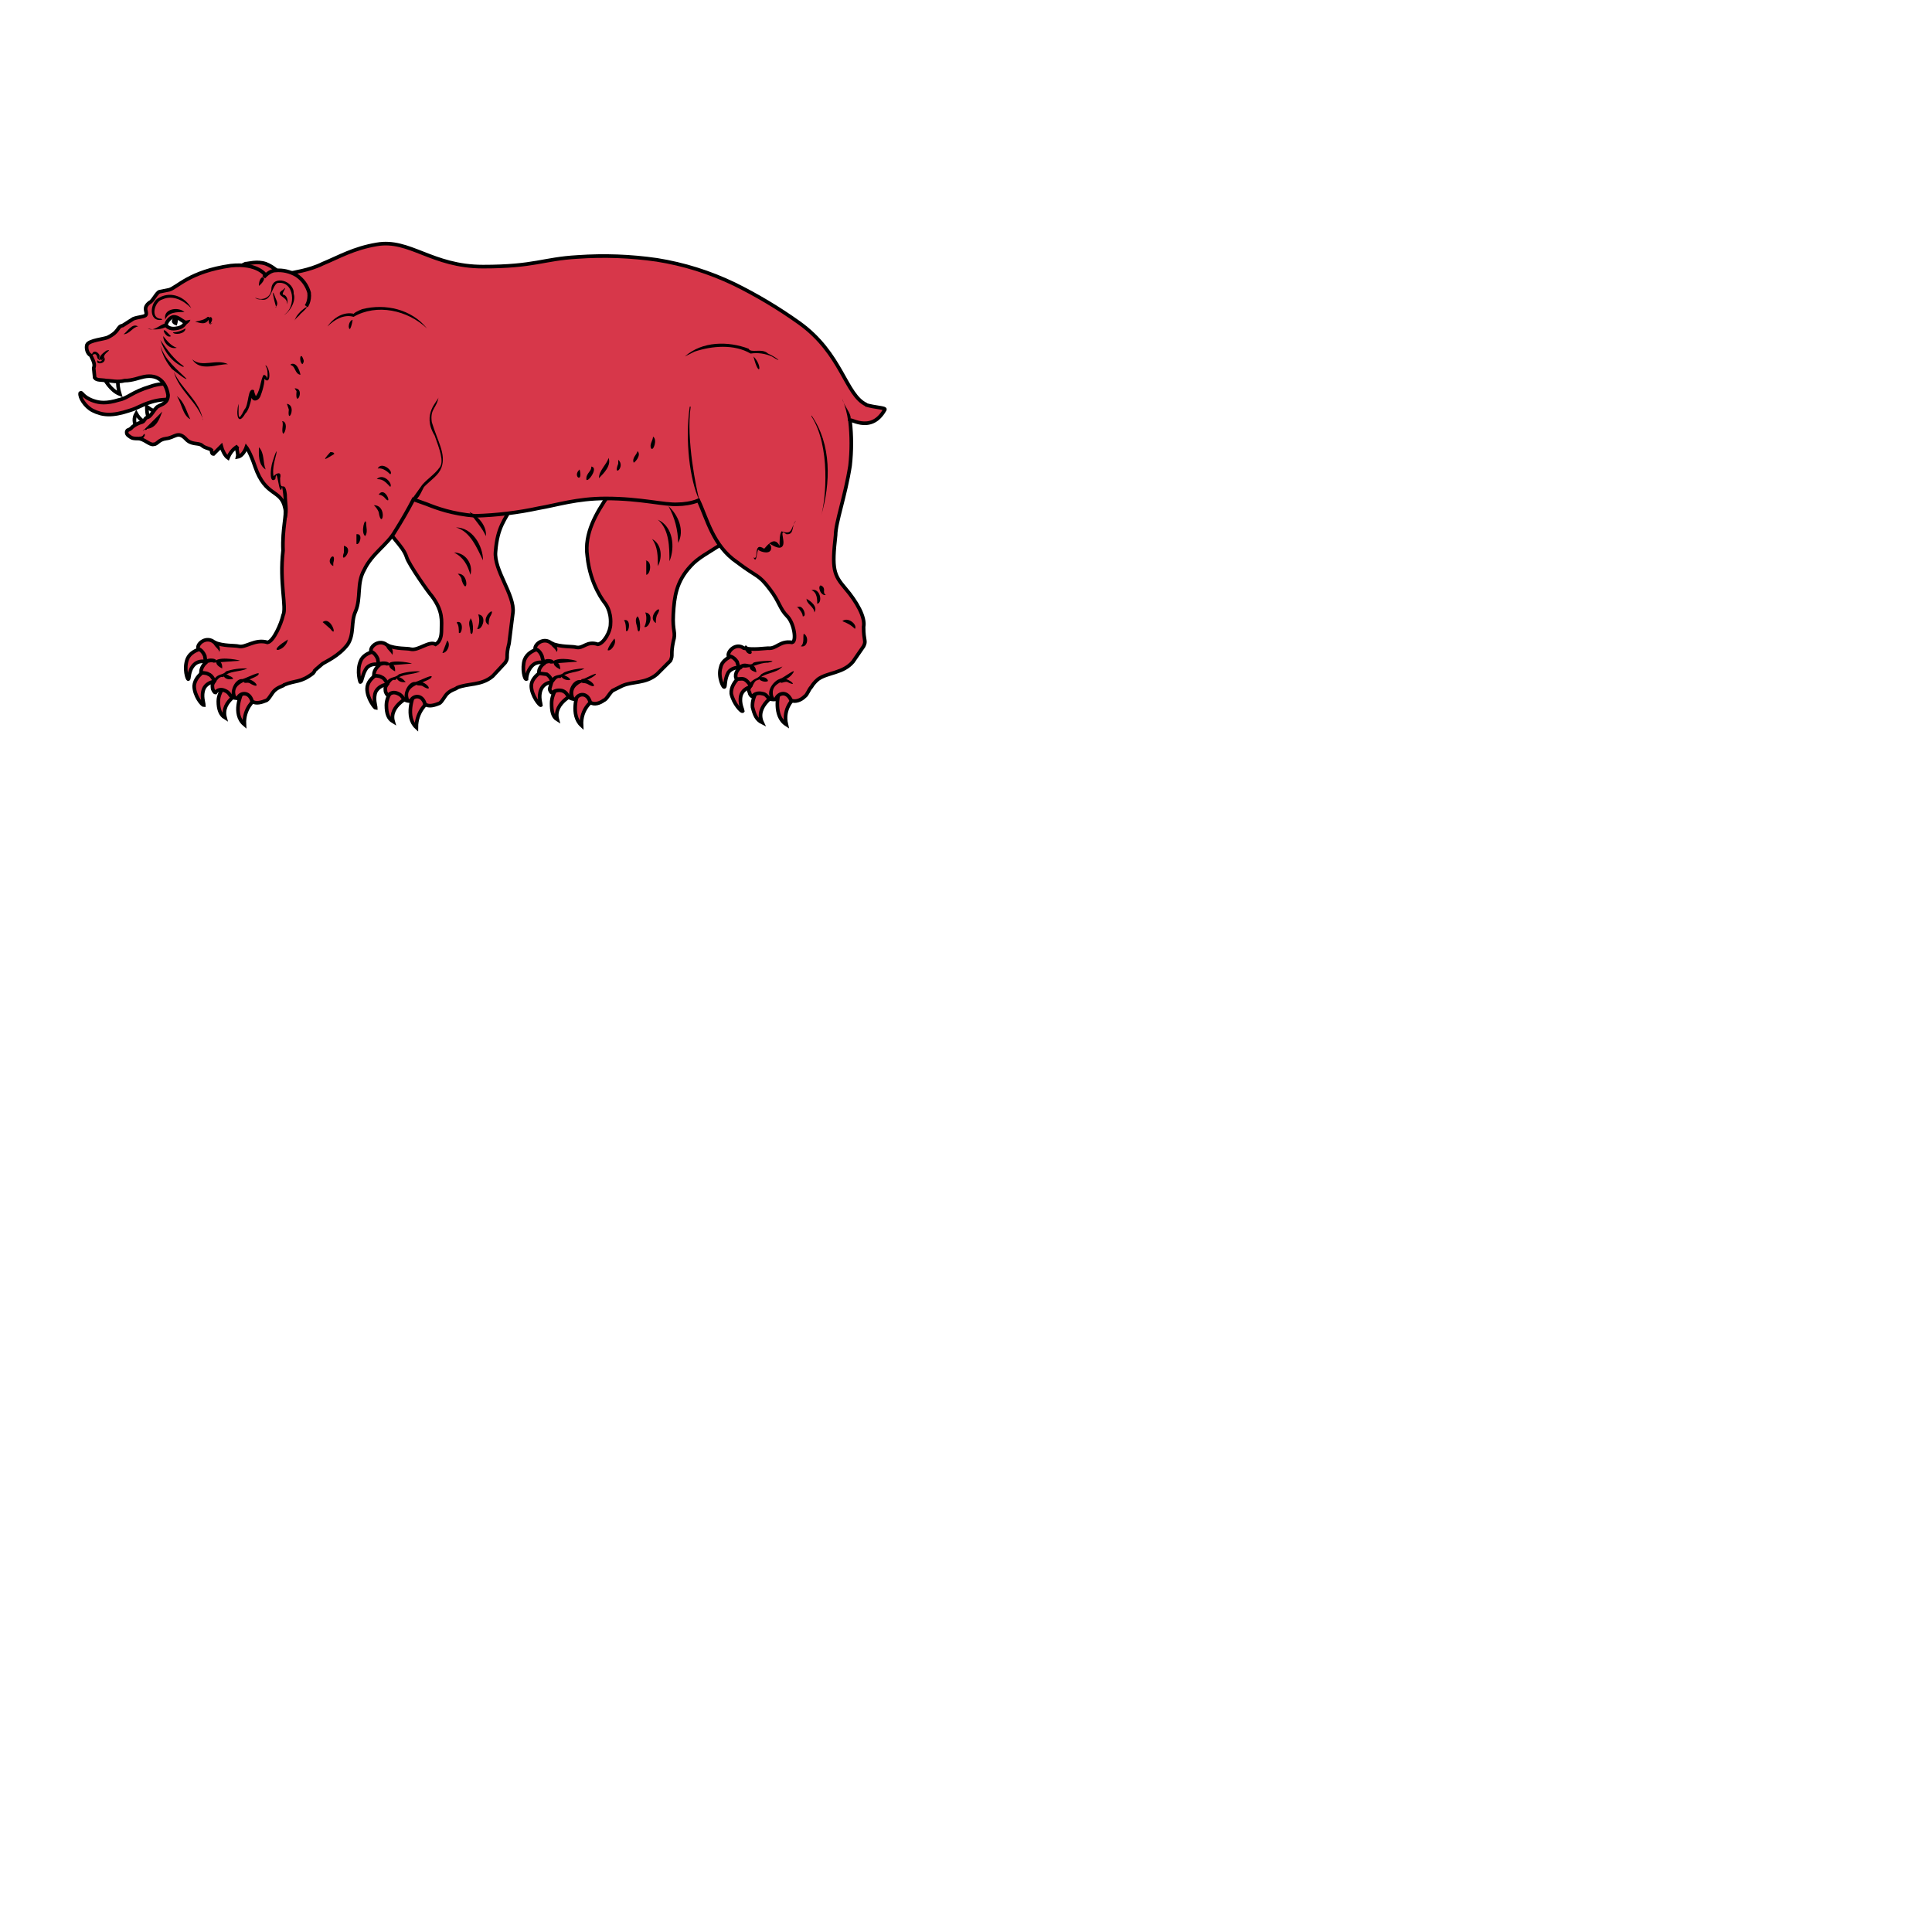
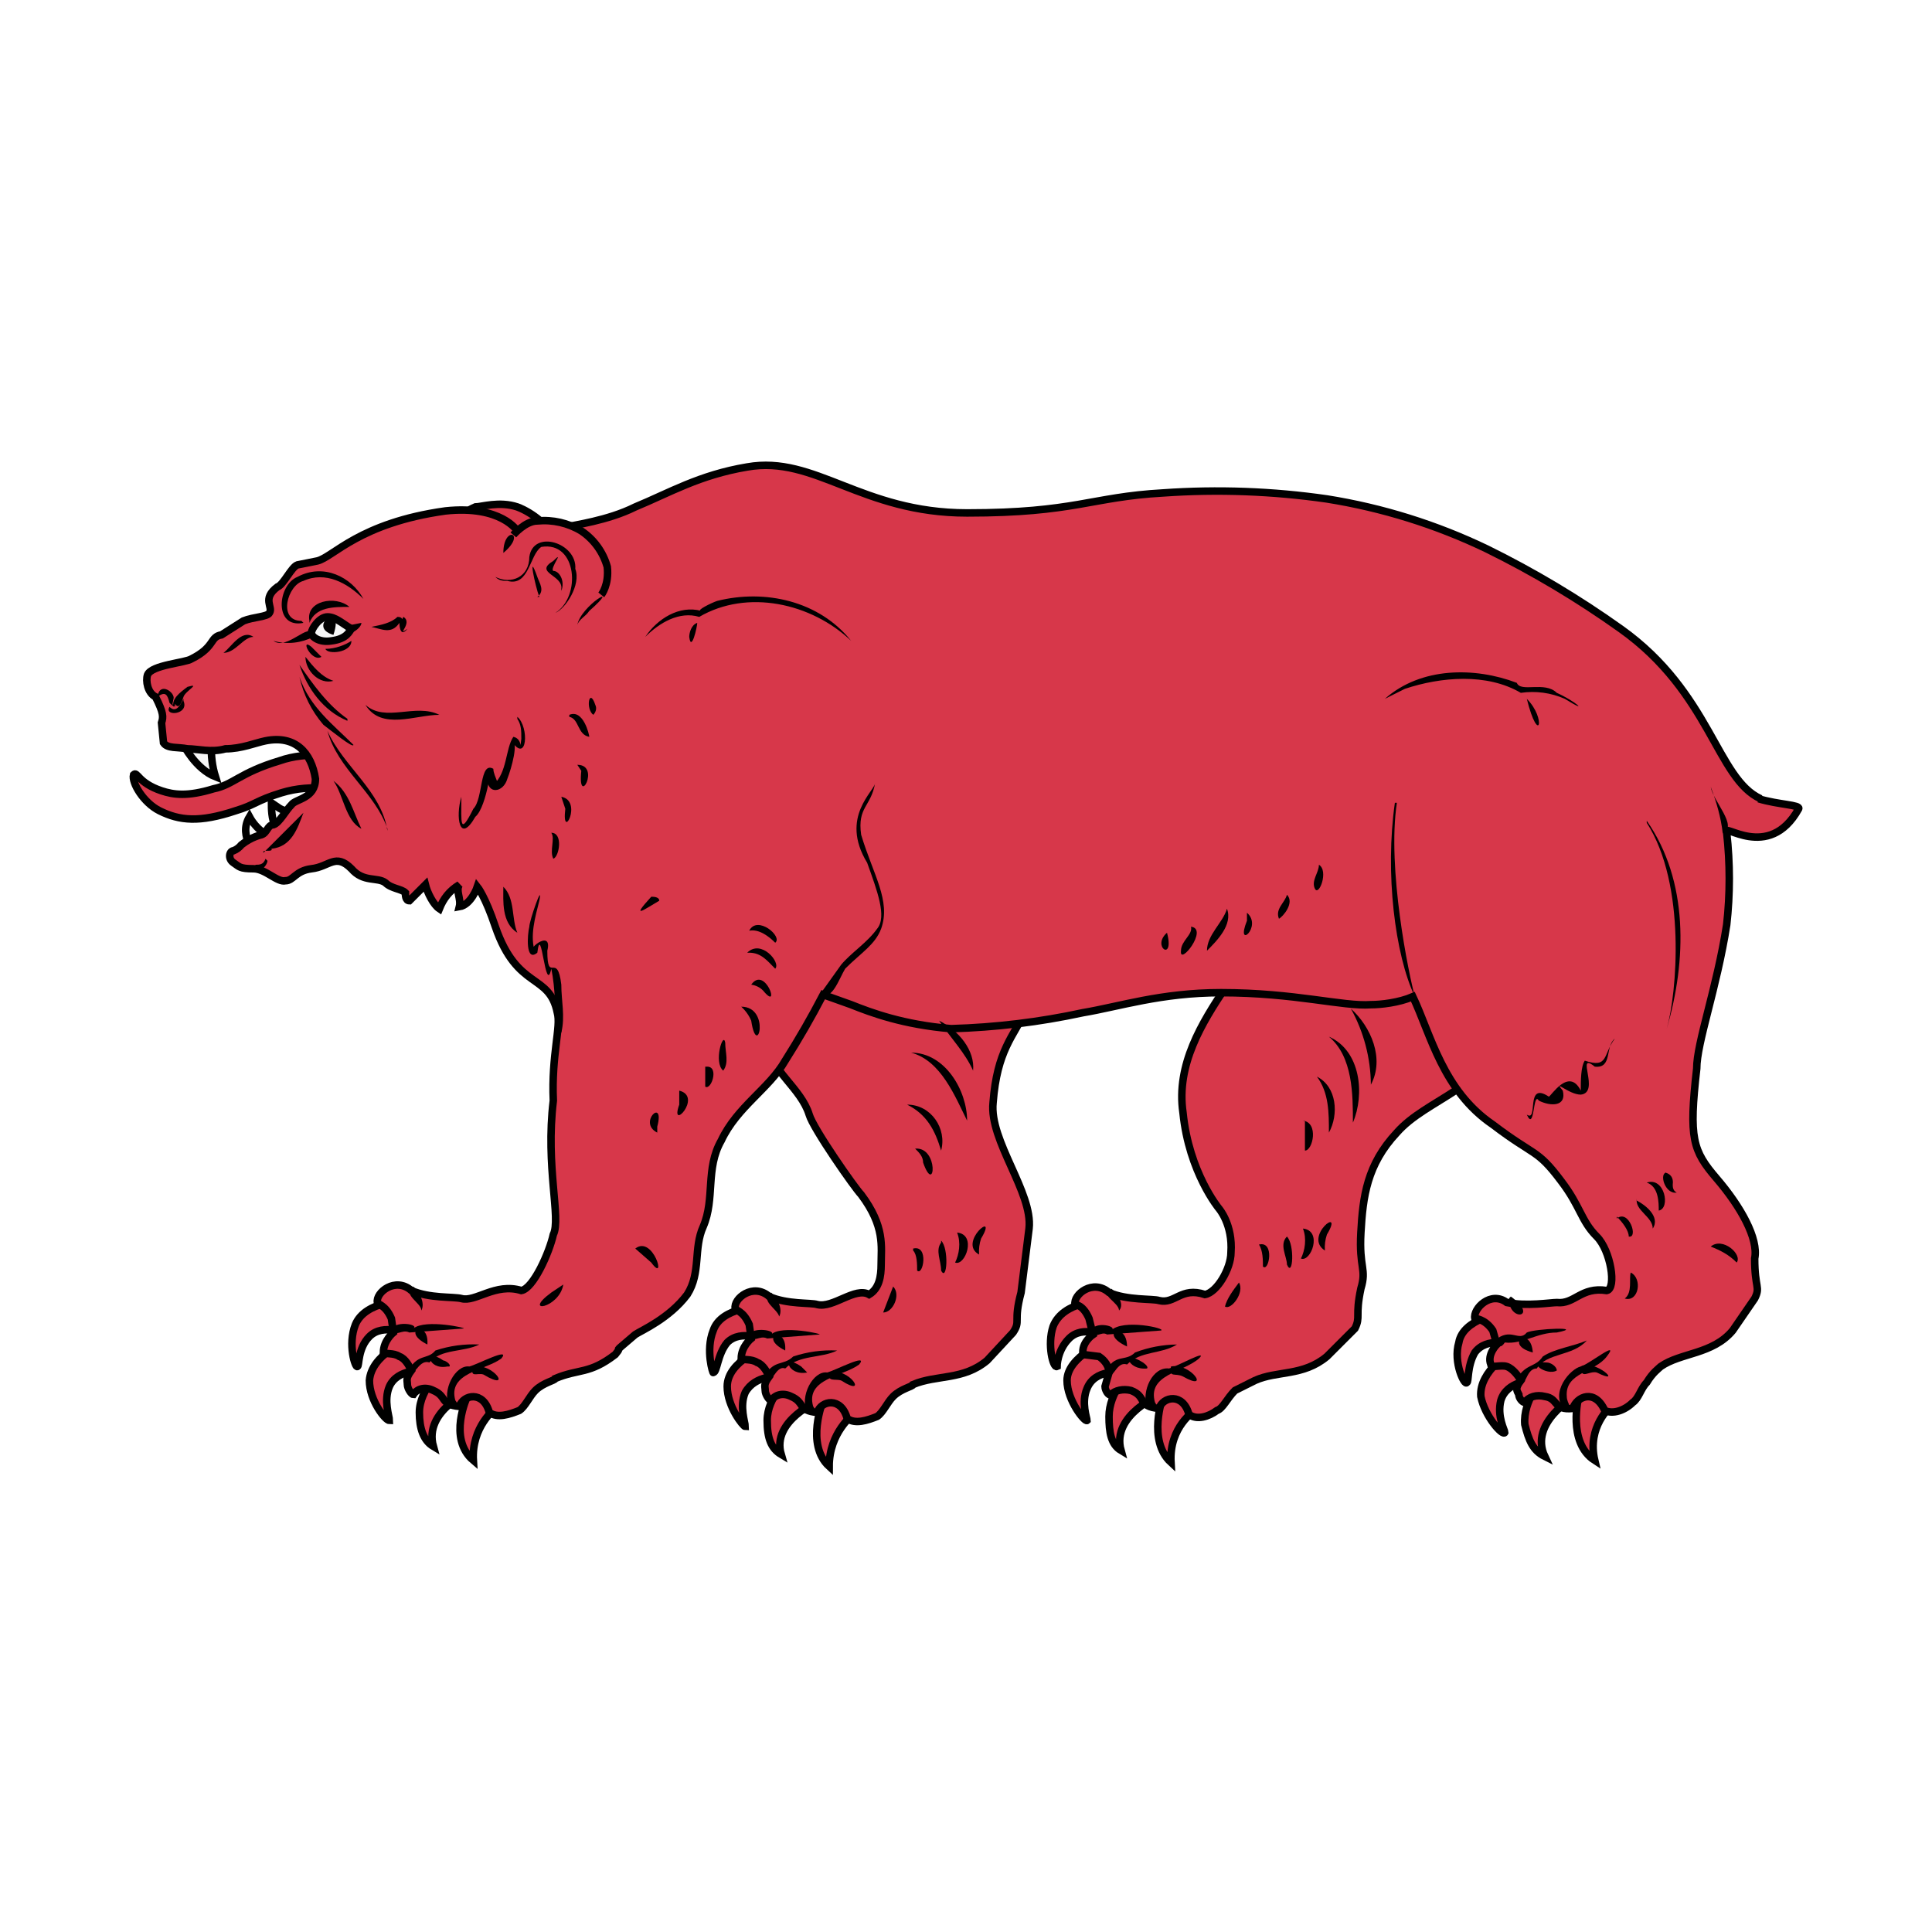
- <svg xmlns="http://www.w3.org/2000/svg" fill="#d7374a" stroke="#000" viewBox="50 50 200 200">
+ <svg xmlns="http://www.w3.org/2000/svg" fill="#d7374a" stroke="#000" viewBox="51.62 51.94 96.65 96.65">
  <g id="bearPassant" stroke-width=".375">
    <path class="secondary" d="M109.8 121.8s-.8 2.2.4 3.3c-.1-1.8 1.2-2.6 1.2-2.6s-.2-.7-.6-.8c-.6-.2-1 .1-1 .1z" />
    <path class="secondary" d="M109.7 121.7s-2.5 1-2 2.8c-.5-.3-.6-.9-.6-1.7 0-1.2 1-2.2 1-2.2s.6 0 1 .2c.3.2.6 1 .6 1z" />
    <path class="secondary" d="M107 119s-2 .8-2 2c0 1 .9 2.1 1 2 0-.1-.3-.9 0-1.6.4-1 1.7-.8 1.7-.8" />
    <path class="secondary" d="M92.8 122s-.9 2.2.3 3.3c0-1.7 1.2-2.6 1.2-2.6s-.2-.7-.6-.8c-.5-.2-1 .1-1 .1z" />
    <path class="secondary" d="M92.6 122s-2.4 1-1.9 2.7c-.5-.3-.7-.8-.7-1.7 0-1.2 1.1-2.1 1.1-2.1s.6-.2 1 .1c.3.2.5 1 .5 1z" />
    <path class="secondary" d="M90 119.3s-2 .7-2 2c0 1 .8 2 .9 2 0-.2-.3-1 0-1.7.5-.9 1.7-.8 1.7-.8" />
    <path class="secondary" d="M89.7 117.3s-2 0-2.4 1.2c-.4 1 0 2.2 0 2.1.2 0 .2-.9.7-1.5.7-.7 1.9-.1 1.9-.1" />
    <path class="secondary" d="M130.6 121.8s-.6 2.3.8 3.2c-.4-1.7.8-2.7.8-2.7s-.3-.7-.7-.7c-.6-.2-1 .2-1 .2z" />
    <path class="secondary" d="M130.4 121.8s-2.3 1.3-1.5 3c-.6-.3-.8-.8-1-1.6-.1-1.2.9-2.3.9-2.3s.5-.2 1 0l.6.9z" />
    <path class="secondary" d="M127.3 119.5s-1.7 1-1.6 2.3c.2 1 1.1 2 1.2 1.8 0-.1-.4-.8-.2-1.6.3-1 1.6-1 1.6-1" />
    <path class="secondary" d="M126.8 117.6s-2 .3-2.2 1.5c-.3 1 .3 2.2.4 2 .1 0 0-.8.4-1.5.6-.8 1.8-.4 1.8-.4" />
    <path class="secondary" d="M75 121.8s-1 2.1.3 3.2c-.1-1.7 1.1-2.6 1.1-2.6s-.2-.6-.6-.8c-.5-.2-.9.2-.9.2z" />
    <path class="secondary" d="M75.2 121.5s-2.4 1-1.9 2.8c-.5-.3-.7-.9-.7-1.7 0-1.2 1.2-2.2 1.2-2.2s.5 0 1 .2c.2.2.4 1 .4 1z" />
    <path class="secondary" d="M72 119s-1.8.7-1.9 2c0 1 .8 2 1 2 0-.2-.3-1 0-1.7.4-.9 1.7-.8 1.7-.8" />
    <path class="secondary" d="M71.9 117s-2 0-2.5 1.2c-.4 1 0 2.2.1 2.1.1 0 0-.9.6-1.5.7-.7 1.9-.1 1.9-.1" />
    <path class="secondary" d="M106.8 117s-2 0-2.5 1.3c-.3.9 0 2.1.2 2 0 0 0-.8.6-1.4.7-.7 1.8-.1 1.8-.1" />
    <path class="tertiary" d="M68.6 89.8s-1.6-.3-3 .2c-2 .6-2.3 1.2-3.3 1.4-1.3.4-2 .3-2.6.1-1.2-.4-1.2-1-1.4-.8-.1.4.5 1.4 1.3 1.8 1 .5 2 .6 3.8 0 1-.3 1-.5 2.3-.9a5.6 5.6 0 012.3-.2" />
    <path d="M114.4 97c1.6 2.2-4.3 5.8-3.6 10.6.3 3 1.8 4.8 1.8 4.8s.7.8.6 2.2c0 .8-.7 2-1.3 2.1-1.2-.4-1.5.5-2.3.3-.3-.1-1.6 0-2.5-.4-.8-.7-1.8.1-1.7.6 0 0 .4 0 .7.7l.2.8s-.6.4-.5 1l.8.1c.3.2.5.5.5.8l-.2.7c0 .2.2.5.3.4.2-.2.6-.3 1-.2.8.3.3.8 1.4.9.2-.6 1.2-.8 1.5.3.4.3 1 .1 1.4-.2.3-.1.5-.6.9-1l1-.5c1.1-.5 2.4-.2 3.6-1.2l1.4-1.4c.3-.6 0-.6.3-2 .3-1-.1-1 0-2.8s.3-3.4 1.8-5c1.5-1.7 4.3-2.1 6.6-5.8" />
    <path d="M74.5 78s.2-.4.9-.7c.3 0 1.2-.3 2.1 0 .8.3 1.6 1 1.8 1.5" />
    <path fill="#f6f6f6" d="M60.8 89.2s.6 1.2 1.6 1.6a4.5 4.5 0 01-.2-1.6" />
    <path fill="#f6f6f6" d="M66 92.5c-.3 0-.5-.2-.8-.4 0 .3 0 .8.2 1.2m-.6.3a2.4 2.4 0 01-.7-.8c-.3.5-.2 1 0 1.4" />
    <path d="M102 100.3a70.8 70.8 0 00-9-1.3l-.6.1c-.3.1-.4.4-.5.6-.7 1.2-2.2 3-2 4.4.3 1.4 1.8 2.3 2.2 3.6.2.7 2.3 3.7 2.6 4 1.2 1.6 1 2.6 1 3.5 0 .6-.1 1.2-.6 1.5-.7-.4-1.8.7-2.6.5-.3-.1-1.5 0-2.4-.4-.8-.7-1.8.1-1.7.6 0 .1.4.1.7.8l.1.7s-.5.4-.5 1c.1.1.5 0 .8.2.3.1.5.5.6.7-.3.4-.2.5-.2.7 0 .2.2.5.3.5.2-.3.6-.4 1-.2.7.3.3.7 1.3.8.2-.6 1.2-.8 1.5.3.4.3 1 .1 1.5-.1.3-.2.5-.7.8-1 .4-.4 1-.5 1-.6 1.2-.5 2.5-.2 3.7-1.2l1.3-1.4c.4-.6 0-.5.4-2l.4-3.2c.2-1.8-2-4.4-1.8-6.3.2-2.6 1-3.3 1.7-4.7" />
    <path d="M139.7 91.9c-2.2-1-2.5-5.3-7-8.5a48 48 0 00-6.7-4 29 29 0 00-8-2.5 38.5 38.5 0 00-8.2-.3c-3.6.2-4.4 1-9.8 1-5.3 0-7.6-2.9-11-2.3-2.4.4-3.9 1.3-5.6 2-1.4.7-3.1.9-3.4 1l-2.5.2s-.8-1.3-3.6-1c-4.3.6-5.6 2.3-6.4 2.5l-1 .2c-.3.1-.7 1-1 1.1-.8.6-.2 1-.4 1.3-.1.2-.8.2-1.3.4l-1.1.7c-.6.1-.3.6-1.5 1.2-.3.2-2 .3-2.2.8-.1.3 0 .9.4 1.1.4.8.4 1 .3 1.3l.1 1c.2.3.7.2 1.2.3.5 0 1.2.2 1.9 0 .8 0 1.5-.3 2-.4 1.5-.3 2.3.6 2.5 1.9 0 1-1 1-1.2 1.3-.3.3-.6.9-.9 1-.3 0-.3.4-.6.5 0 0-.5.1-1 .5a1 1 0 01-.4.3c-.2 0-.3.4 0 .6.3.2.3.3 1 .3.6 0 1.2.7 1.6.6.4 0 .5-.5 1.3-.6.9-.1 1.2-.8 2 0 .6.7 1.3.4 1.7.7.3.3.8.3 1 .5 0 .1 0 .4.2.4l.8-.8c.1.4.4 1 .7 1.2.2-.5.5-.9 1-1.2-.2.3.1.7 0 1.1.6-.1.9-1 .9-1s.4.5.9 2c1.1 3.2 2.7 2.3 3.1 4.3.2.7-.3 2.1-.2 4.4-.4 3.3.4 5.9 0 6.7-.2.9-1 2.7-1.6 2.8-1.3-.4-2.3.6-3 .4-.4-.1-1.6 0-2.5-.4-.8-.7-1.8.1-1.7.6 0 .1.4.1.7.8l.1.7s-.5.4-.5 1c.1.1.5 0 .8.2.3.1.5.5.6.7-.3.4-.2.5-.2.7 0 .2.2.5.3.5.2-.3.6-.4 1-.2.7.3.3.7 1.3.8.2-.6 1.2-.8 1.5.3.4.3 1 .1 1.5-.1.3-.2.5-.7.8-1 .4-.4 1-.5 1-.6 1.2-.5 1.7-.2 3-1.2.5-.6-.4.2 1-1 .3-.2 1.7-.8 2.6-2 .7-1.1.3-2.3.8-3.4.6-1.4.1-2.9.9-4.3.8-1.7 2.4-2.6 3.2-4a45 45 0 001.9-3.3l1.4.5c1 .4 2.6 1 5 1.2a36 36 0 006.6-.8c1.8-.3 3.9-1 6.9-1 3.7 0 6.1.7 7.5.6.5 0 1.4-.1 2.1-.4.9 1.9 1.5 4.7 4 6.4 2.1 1.6 2.2 1.2 3.4 2.8 1 1.3 1 2 1.8 2.8.7.7 1 2.6.5 2.7-1.3-.2-1.6.7-2.5.6-.3 0-1.5.2-2.5 0-.8-.6-1.7.3-1.6.8 0 0 .5 0 .9.6l.2.7s-.5.5-.3 1c0 .2.5 0 .8.1.3.1.6.5.7.7-.3.4-.2.5-.1.7 0 .2.2.4.3.4.2-.3.6-.4 1-.3.7.1.4.7 1.4.6.2-.6 1.1-1 1.6.1.4.2 1 0 1.4-.4.3-.2.4-.7.7-1 .3-.5.6-.7.7-.8 1-.7 2.6-.6 3.6-1.8l1.1-1.6c.3-.6 0-.5 0-2 .2-1-.7-2.6-1.9-4s-1.4-2-1-5.5c0-1.3 1-4 1.5-7.2a20.6 20.6 0 000-4.6c-.3-.6 2.1 1.5 3.6-1.2.1-.2-1-.2-2-.5z" />
    <path d="M81.7 81.7s.4-.5.3-1.4a3.2 3.2 0 00-1.3-1.8 3.6 3.6 0 00-2.2-.5c-.6 0-1.2.7-1.2.7" />
    <path fill="#f6f6f6" d="M67.2 83.6c0-.2.4-.8.8-.8s.7.3 1.2.6c-.1.1-.2.5-1 .6-.6.1-1-.2-1-.4z" />
    <g fill="#000" stroke="none">
      <path d="M116.8 108c.8.1.5 1.5.1 1.5V108z" />
      <path d="M117.5 105.8c1 .5 1.1 1.9.6 2.8 0-1 0-2-.6-2.8z" />
      <path d="M118.1 103.8c1.6.7 1.8 2.9 1.2 4.3 0-1.4 0-3.3-1.2-4.3z" />
      <path d="M119.2 102.4c1 .9 1.7 2.5 1 3.8a8 8 0 00-1-3.8z" />
      <path d="M97.4 109.4c1.2-.1 1 2.4.4.7 0-.3-.2-.5-.4-.7z" />
      <path d="M97 107.2c1.2 0 2 1.2 1.7 2.3-.3-1-.7-1.8-1.7-2.3z" />
      <path d="M97.2 104.6c1.7 0 2.8 1.9 2.8 3.4-.6-1.2-1.3-3-2.8-3.4z" />
      <path d="M98.6 103c1 .5 1.8 1.5 1.7 2.5-.4-.9-1.1-1.6-1.7-2.5z" />
      <path d="M113.6 116.1c.3.5-.4 1.4-.7 1.2.1-.4.4-.8.7-1.2z" />
      <path d="M109 122.4c-.3-.9.3-2.1 1.1-2 .4-.1 2-1 1.5-.5-.8.7-2.6.8-2.2 2.2.2.2-.3.2-.3.3z" />
      <path d="M106.9 120.6c.5-1 1-.5 1.5-1a6 6 0 012.1-.4c-.8.5-1.8.3-2.5 1-.6-.2-.7 1-1.1.4z" />
      <path d="M106.2 118.5c.2-.5 1.4-.2 1 0 .6-.6 2.8-.1 2.5 0l-2.7.2c-.3-.2-.6.3-.8-.2z" />
      <path d="M108 119.3c-1.5-.7 0-1.3 0 0z" />
      <path d="M109 120.4c-1 .1-1.3-1-.2-.3 0 0 .3.2.2.3z" />
      <path d="M107.2 116.4c.3.2.7.8.4 1.1 0-.4-1-.8-.4-1z" />
      <path d="M110.2 120.3c1-.2 2 1.3.6.5-.4-.2-.7.1-.6-.5z" />
      <path d="M96.3 116.3c.4.4 0 1.3-.5 1.3l.5-1.3z" />
      <path d="M92 122.6c-.4-.8.3-2.1 1-2 .4-.1 2.1-1 1.6-.4-.8.6-2.7.7-2.3 2.1.2.2-.2.2-.3.3z" />
      <path d="M89.8 120.9c.5-1 1-.6 1.5-1.1a6 6 0 012.2-.3c-.8.4-1.9.2-2.6.9-.5-.2-.7 1-1 .5z" />
      <path d="M89.1 118.7c.2-.4 1.4-.2 1.1 0 .5-.5 2.7 0 2.4 0l-2.6.2c-.4-.2-.7.3-.9-.2z" />
      <path d="M90.9 119.5c-1.4-.7.1-1.3 0 0z" />
      <path d="M92 120.6c-1 .2-1.3-1-.3-.3l.3.3z" />
      <path d="M90.2 116.6c.3.3.6.8.4 1.2-.1-.4-1-.8-.4-1.2z" />
      <path d="M93.1 120.6c1-.3 2 1.3.6.4-.3-.1-.7.1-.6-.4z" />
      <path d="M114.6 114.2c.8-.2.5 1.4.2 1.1 0-.3 0-.8-.2-1.1z" />
      <path d="M116 113.8c.4.4.3 2.1 0 1.4 0-.4-.4-1 0-1.4z" />
      <path d="M116.8 113.4c1 .1.4 1.7-.1 1.5.2-.4.3-1 .1-1.5z" />
      <path d="M117.9 114.5c-1.1-.7 1-2.3.1-.8a2 2 0 00-.1.8z" />
      <path d="M97.3 114.4c.8-.2.5 1.4.2 1.1 0-.3 0-.8-.2-1z" />
      <path d="M98.7 114c.4.4.3 2.1 0 1.5 0-.5-.3-1 0-1.4z" />
      <path d="M99.5 113.6c1 .1.4 1.7-.1 1.5.2-.4.3-1 .1-1.5z" />
      <path d="M100.6 114.7c-1.1-.6 1-2.3.1-.8a2 2 0 00-.1.8z" />
      <path d="M132.5 112.9c.6-.5 1.1 1 .6.9 0-.3-.3-.7-.6-1z" />
      <path d="M133.5 112c.4.2 1.2.8.8 1.4 0-.6-.9-.9-.8-1.5z" />
      <path d="M134 111.1c.9-.3 1.2 1.3.6 1.4 0-.4 0-1.2-.6-1.4z" />
      <path d="M135.5 111.6c-.6.1-.9-1-.5-1-.4 0 .4-.1.3.6 0 .1 0 .3.2.4z" />
      <path d="M134 93c2.1 3 2 7 1 10.4.5-1.7 1-7.2-1-10.3z" />
      <path d="M137.2 91.3c.1.7 1.4 2 .6 2.3-.1-.8-.3-1.5-.6-2.3z" />
      <path d="M92.7 101.6l1-1.4c.5-.6 1.3-1.1 1.8-1.8.5-.6 0-1.9-.5-3.3-1.4-2.3.4-3.6.4-4-.2 1.2-.9 1.2-.7 2.6.6 2 1.5 3.3 1 4.7-.3.8-1 1.2-1.8 2-.3.5-.7 1.7-1.2 1.2z" />
      <path d="M79.4 103.4c0-1 0-2-.2-3-.3 1.4-.5-2.4-.7-.8-.6.5-.5-.9-.4-1.3 0-.3.7-2.3.5-1.3-.2.8-.5 1.8-.2 2.6-.7 0 .9-1.3.6-.1 0 1.7.5 0 .7 1.7 0 .8.2 1.6 0 2.4l-.3-.2z" />
      <path d="M84.6 97c-.7.4-1.5 1-.4-.2.1 0 .4 0 .4.2z" />
      <path d="M132.4 103.9c-.5.4-.1 1.5-1 1.4-1-.8.3 1.3-.7 1.4-.6 0-1.4-.8-.9-.2.2.8-.6.8-1.2.5-.3-.5-.2 1.6-.6.7.6.4-.1-1.7 1.1-.9.1 0 1-1.5 1.6-.3 0-.5 0-1.2.2-1.5 1.2.4.9-.3 1.5-1.1z" />
      <path d="M121.5 92.1c-.5 3.3.6 8.6.9 9.7-1-2.1-1.5-6.2-1-9.7z" />
      <path d="M77.5 98.6c-.8-.5-.7-1.6-.7-2.3.6.6.4 1.6.7 2.3z" />
      <path d="M79.2 93.6c.6 0 .4 1.2.1 1.3-.2-.4.1-1-.1-1.3z" />
      <path d="M79.7 91.8c1.1.2 0 2.3.2.6l-.2-.6z" />
      <path d="M80.5 90.2c1.2 0 0 2.2.2.3l-.2-.3z" />
      <path d="M80.1 87.7c.7-.3 1 1 1 1.1-.6-.1-.5-.9-1-1z" />
      <path d="M81.3 87.7c-.4-.3-.2-1.4.1-.5.1.2 0 .4-.1.5z" />
      <path d="M83.4 114.4c.9-.7 1.6 1.8.8.7l-.8-.7z" />
      <path d="M113 97.4c.3.8-.5 1.6-1 2.1 0-.8.8-1.4 1-2.1z" />
      <path d="M117.6 95.2c.5.3 0 1.6-.2 1.2-.2-.4.2-.8.2-1.2z" />
      <path d="M114 97.6c.8.7-.6 1.9 0 .4v-.4z" />
      <path d="M111.2 98.3c.9.1-.6 2-.5 1.2 0-.5.6-.8.5-1.2z" />
      <path d="M110 98.6c.4 1.5-.8.7 0 0z" />
      <path d="M116 96.7c.4.4-.2 1.1-.4 1.2-.2-.5.3-.8.4-1.2z" />
      <path d="M137.2 114.3c.6-.5 1.6.4 1.3.8-.4-.4-.8-.6-1.3-.8z" />
      <path d="M88.7 102.3c1.5 0 .8 2.7.5.7a2 2 0 00-.5-.7z" />
      <path d="M87.8 105.5c-.5-.4 0-2 .1-1.4 0 .5.2 1-.1 1.4z" />
      <path d="M85.6 106.5c1.2.3-.5 2.1 0 .7v-.7z" />
      <path d="M87 105.3c.6 0 .2 1.2-.1 1v-1z" />
      <path d="M84.5 108.6c-1-.5.4-1.8 0-.3v.3z" />
      <path d="M89.2 101.2c.7-1 1.5 1.4.6.3a1 1 0 00-.6-.3z" />
      <path d="M89 99.6c.7-.7 1.7.5 1.4.8-.4-.4-.7-.8-1.3-.8z" />
      <path d="M89.1 98.5c.4-.8 1.7.3 1.3.6-.3-.3-.8-.7-1.3-.6z" />
      <path d="M94.2 84c-2-1.9-5.2-2.6-7.6-1.2-1-.3-2 .3-2.7 1 .6-.9 1.7-1.6 2.8-1.3-.3 0 .5-.4.8-.5 2.4-.6 5.1 0 6.7 2z" />
      <path d="M86.5 83.1c0 .2-.3 1.5-.4.7 0-.2.1-.6.4-.7z" />
      <path d="M120.9 86.9c1.8-1.6 4.5-1.6 6.6-.8.2.5 1.4-.1 2 .5.9.4 1.7 1.1.4.3a4 4 0 00-2.2-.3c-1.7-1-4-.8-5.8-.2l-1 .5z" />
      <path d="M128 86.9c1 1 .6 2.4 0 0z" />
      <path d="M133.2 115.6c.6.3.4 1.5-.3 1.3.4-.3.2-1 .3-1.3z" />
      <path d="M129.9 122.5c-.8-.9.3-2.1.8-2.2.4-.1 2-1.4 1.3-.5-.6.8-2.1.8-2 2 0 .4.4.6-.1.7z" />
      <path d="M127.4 121.1c.5-1 1-.7 1.4-1.3.6-.4 1.5-.5 2.2-.8-.7.8-2 .6-2.5 1.4-.6 0-.5 1.1-1 .7z" />
      <path d="M126.4 119c.8-.7 1.2.1 1.6-.4.4-.2 3-.3 1.5 0-1 0-1.7.6-2.6.5-.2.3-.3.2-.5 0z" />
      <path d="M128.3 119.6c-1.5-.4-.1-1.4 0 0z" />
      <path d="M129.5 120.5c-.5.3-1.6-.5-.5-.4.2 0 .5.2.5.4z" />
      <path d="M127.2 116.8c1.4 1 0 1.3-.1.2v-.1z" />
      <path d="M130.7 120.3c.7-.4 2.2 1 .8.3-.4-.1-.8.4-.8-.3z" />
      <path d="M79.8 116.2c-.2 1.2-2.1 1.5-.6.4l.6-.4z" />
      <path d="M74.1 122.3c-.4-.8.3-2.1 1-2 .4-.1 2.1-1 1.6-.4-.8.6-2.7.7-2.3 2.1.2.2-.2.2-.3.3z" />
      <path d="M72 120.6c.5-1 1-.6 1.4-1.1a6 6 0 012.2-.3c-.8.4-1.9.2-2.5.9-.6-.2-.8 1-1.2.5z" />
      <path d="M71.2 118.4c.3-.4 1.4-.2 1.1 0 .6-.5 2.8 0 2.5 0l-2.7.2c-.4-.2-.7.3-.9-.2z" />
      <path d="M73 119.2c-1.4-.7.1-1.3 0 0z" />
      <path d="M74 120.3c-1 .2-1.2-1-.2-.3.1 0 .4.2.3.3z" />
      <path d="M72.3 116.3c.3.3.6.8.4 1.2 0-.4-1-.8-.4-1.2z" />
      <path d="M75.3 120.3c1-.2 2 1.3.5.4-.3-.1-.7.2-.5-.4z" />
      <path d="M76.8 79.6c0-1.4 1.2-1 0 0z" />
      <path d="M66.8 83.1c-1.5.3-1.3-1.9-.3-2.3 1.3-.7 2.7 0 3.3 1.1-.8-.8-1.9-1.4-3-.9-.8.2-1.3 2-.1 2z" />
      <path d="M68.3 91c.8.6 1 1.6 1.4 2.4-.8-.4-.9-1.7-1.4-2.4z" />
      <path d="M71 93.4c-.6-1.8-2.5-3-3-4.9.8 1.8 2.7 3 3 5z" />
      <path d="M66.6 85.8c.5 1.5 1.7 2.4 2.7 3.4 0 .2-1.1-.7-1.5-1-.6-.7-1-1.5-1.2-2.4z" />
      <path d="M69 88c-1.2-.5-2-1.6-2.4-2.8.7 1 1.4 2 2.4 2.7z" />
      <path d="M68.3 86c-.7.2-1.4-.5-1.4-1.2.4.5.8 1 1.4 1.2z" />
      <path d="M67.7 84.8c-.5.3-1.1-1-.5-.5l.5.5z" />
      <path d="M73.6 87.7c-1.2 0-2.9.8-3.7-.5 1 .9 2.5-.1 3.7.5z" />
      <path d="M70.2 83.3c.5-.1 1-.2 1.3-.5.5 0 0 .5.3 0 .5.3-.4 1 .2.6-.4.5-.4-.3-.4-.3-.1-.6.1.1 0 0-.4.6-.9.3-1.4.2z" />
      <path d="M62.8 84.6c.4-.3.9-1.2 1.5-.8-.5 0-.9.8-1.5.8z" />
      <path d="M59.5 86.8c.1-.8.9-.2.8.1-.2.8.3-.4 0 .4-.1-.4.3-.7.7-1 .7-.2-.1.2-.2.5-.3 1-.5 0-.4.5-.4-.7.3.4-.3-.2-.1-.4-.2-.6-.6-.3z" />
      <path d="M60.8 87c.3.7-1 .8-.7.3.3.3.5 0 .7-.4z" />
      <path d="M69.2 84c0 .6-1.2.7-1.3.4.5 0 1-.2 1.3-.4z" />
      <path d="M65 95c0 .3-.7.9-.6.2.2 0 .4 0 .5-.3z" />
      <path d="M69.7 83.1c0 .3-.8.8-.5.1l.5-.1z" />
      <path d="M67.3 83.8c-.6.3-1.3.4-2 .2.7.5 1.8-1 2-.3z" />
      <path d="M67.1 83c-.2-1 1.3-1.3 2-.7-.8 0-1.7 0-2 .8z" />
      <path d="M76.4 80.8c.8.4 1.7 0 1.7-1 .2-1.4 2.4-.7 2.3.6.3.8-.5 2-1 2.2 1.3-.8 1.1-3.6-.7-3.3-.6.4-.6 2-1.7 1.7-.2 0-.4 0-.6-.2z" />
      <path d="M78.6 81.8c-.2-.5-.6-2.4-.1-1 .1.3.4.7 0 1z" />
      <path d="M79.7 81.4c.1-.7-1.4-.8-.4-1.4.6-.6-.2.4 0 .5.3 0 .6.5.4 1z" />
      <path d="M80.5 83.2c.2-1 2.3-2.2.6-.7-.2.3-.5.4-.6.7z" />
      <path d="M64.8 94.6l2-2c-.3.8-.6 1.7-1.6 1.8.1.2-.5 0-.4.2z" />
      <path d="M77.5 87.8c.6.5.5 2.4-.3 1.2.4 0 0 1.4-.2 1.9-.2.7-1 .8-1 0 .3-1.2 0 1.4-.6 1.9-.8 1.4-1 0-.7-1 0 1.3-.1 2 .6.6.5-.5.3-2.4 1-2 0 .4.5 1 0 .8.7-.6.6-1.8 1-2.4.5.1.3.8.4.1 0-.4 0-.7-.2-1z" />
      <path d="M68.3 83.7c.6-1.8-1.4-.4 0 0z" />
    </g>
  </g>
</svg>
